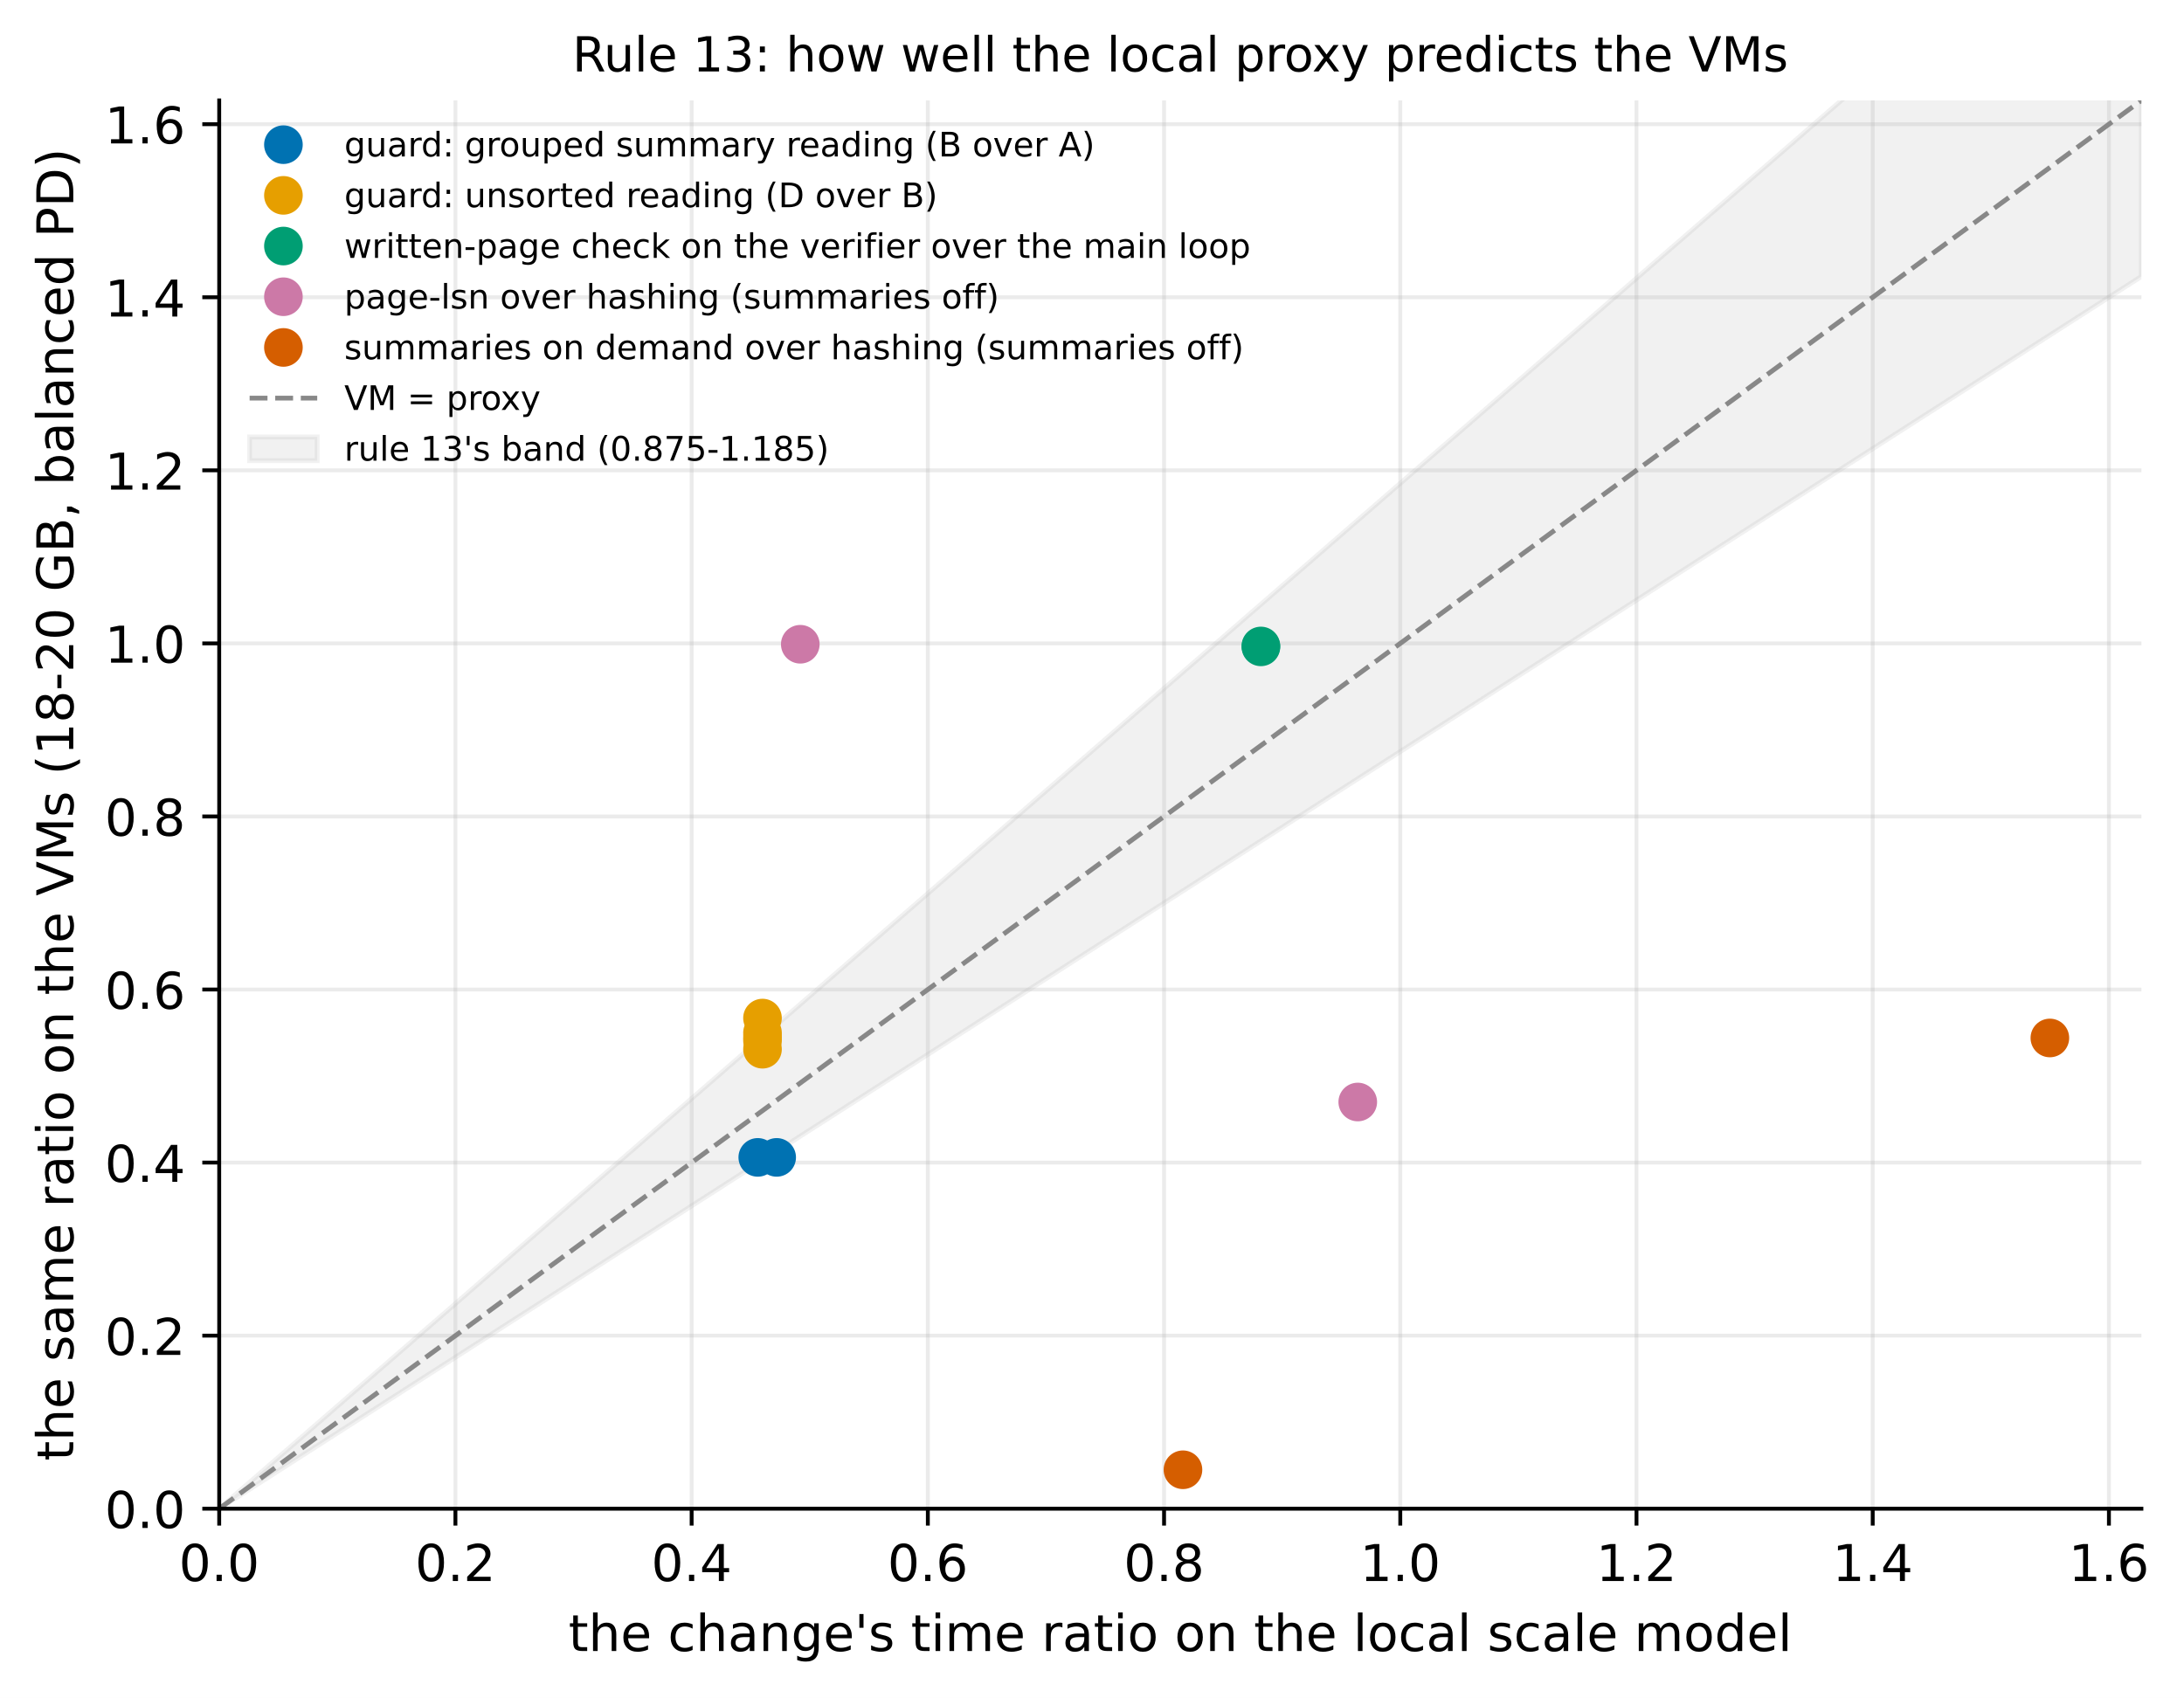
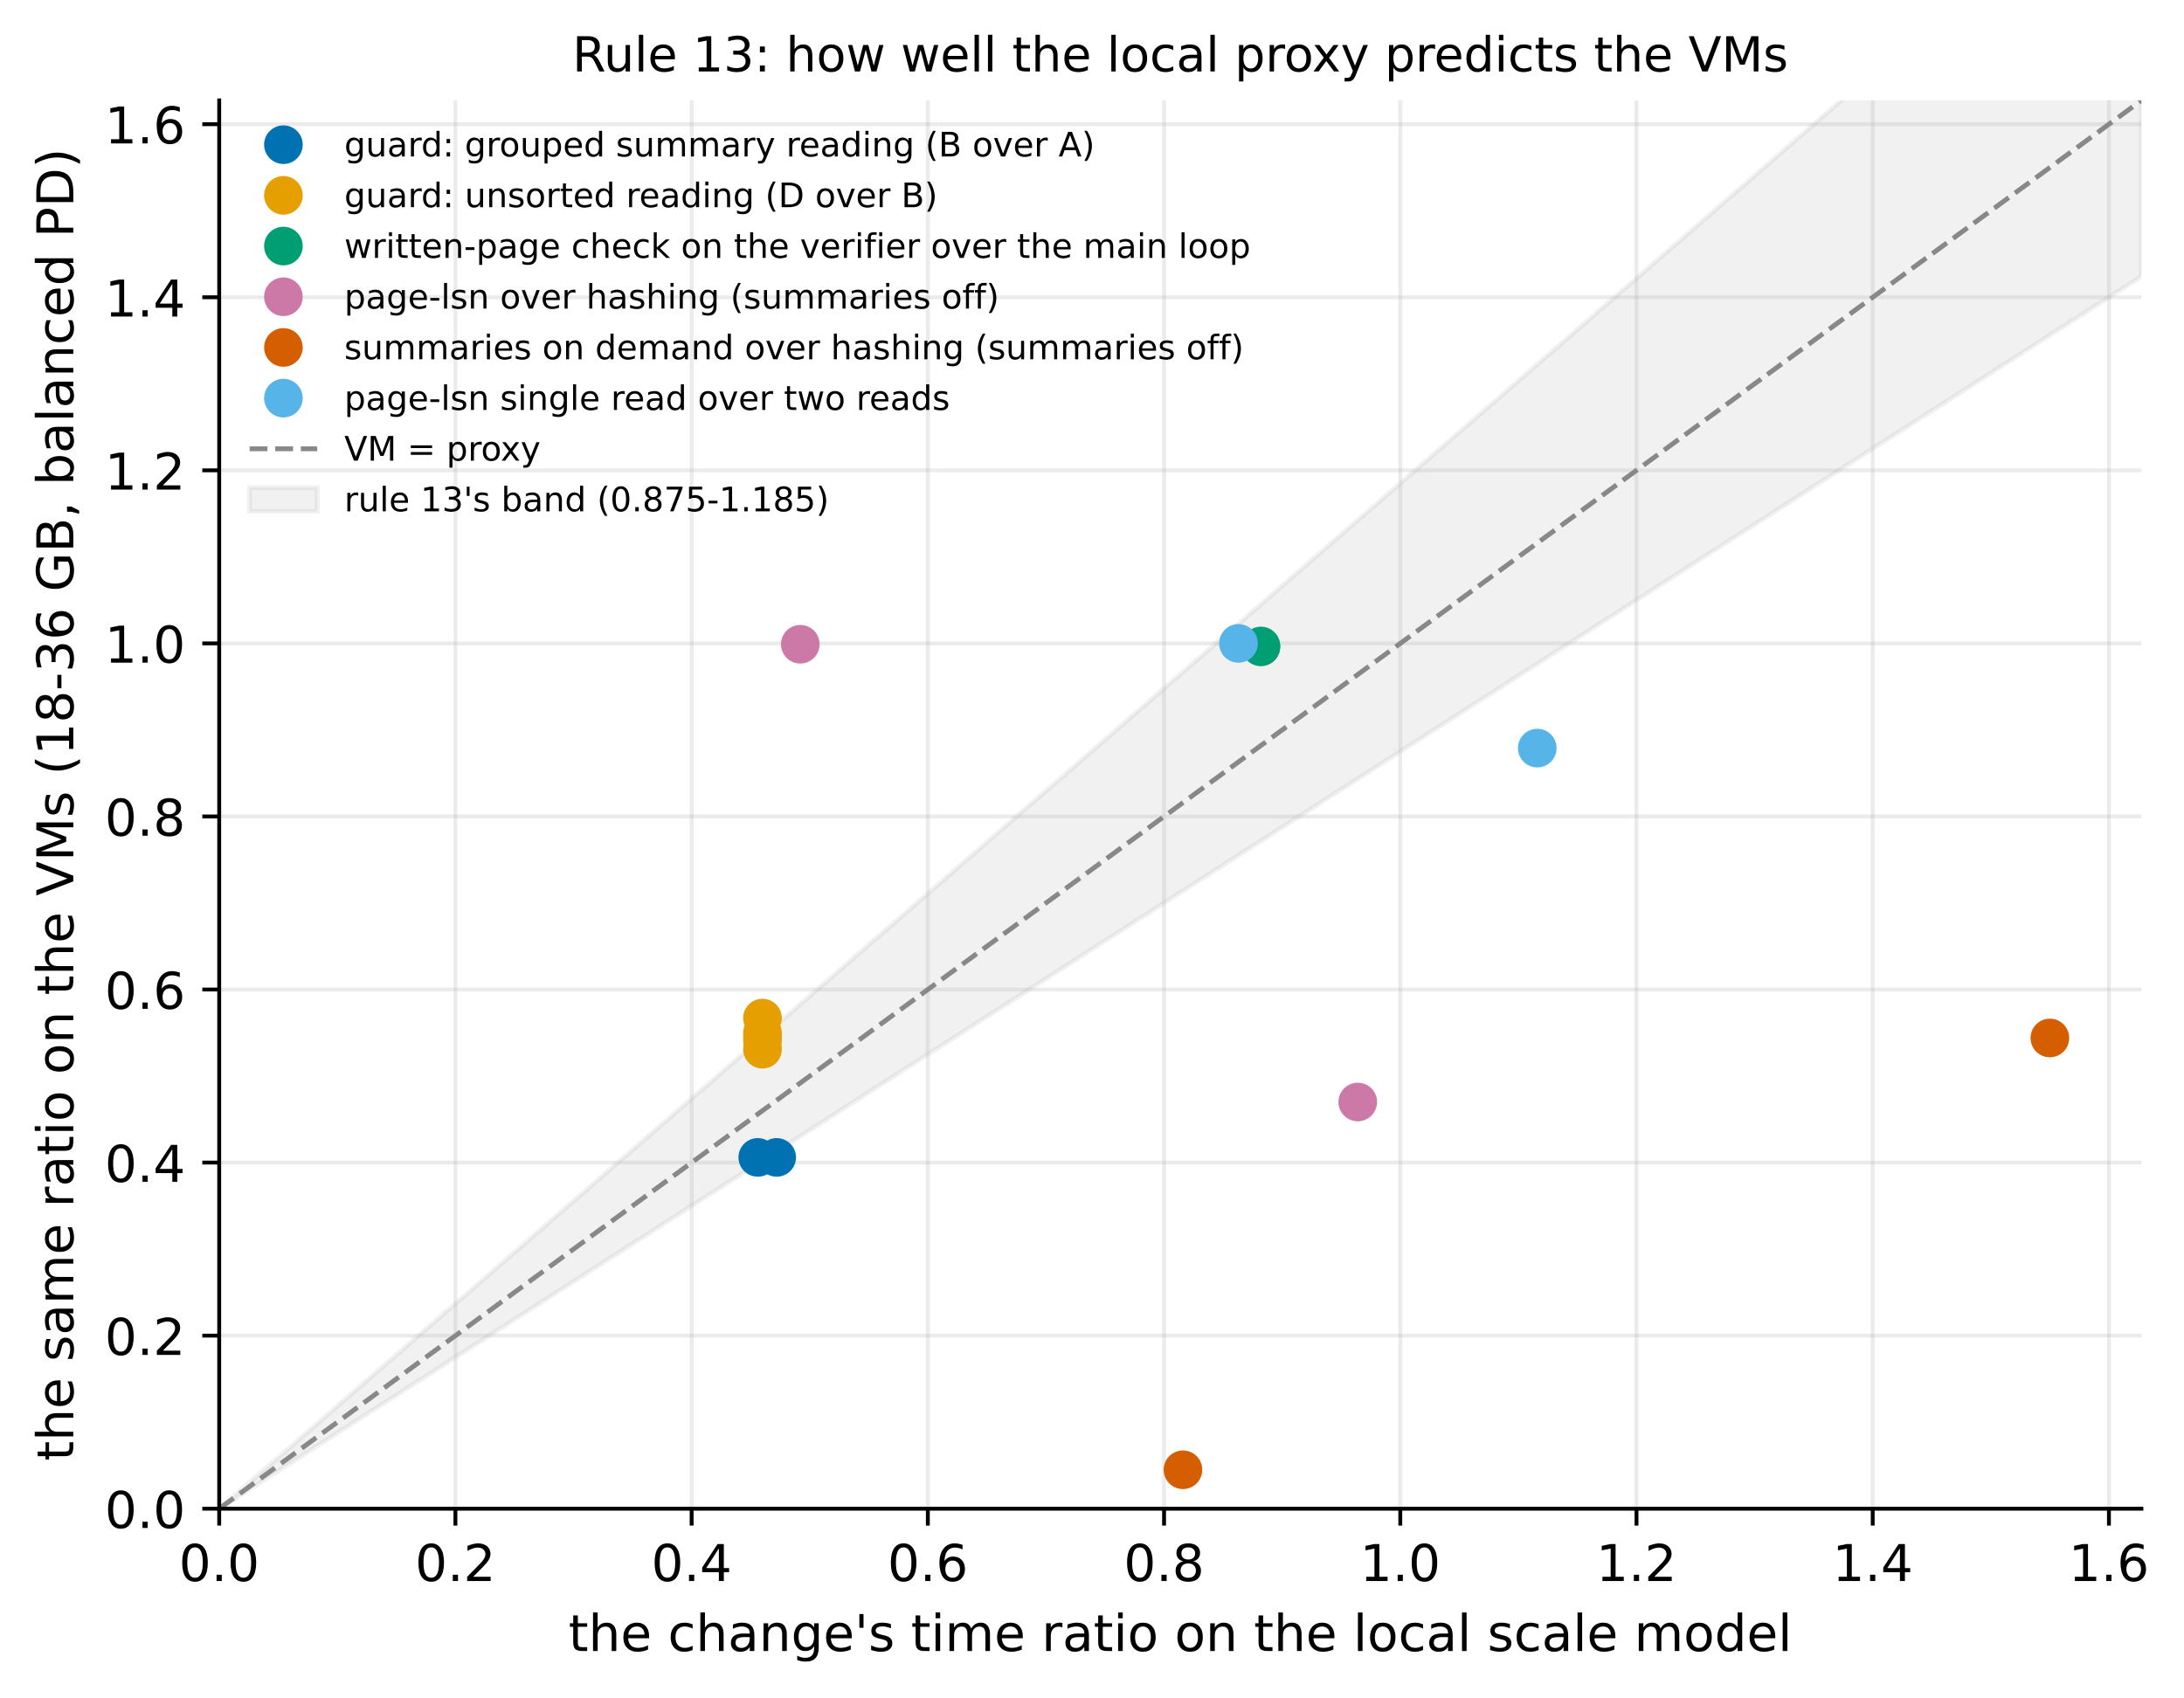
<svg xmlns="http://www.w3.org/2000/svg" xmlns:xlink="http://www.w3.org/1999/xlink" width="452.33pt" height="351.722pt" viewBox="0 0 452.33 351.722" version="1.1">
  <defs>
    <style type="text/css">*{stroke-linejoin: round; stroke-linecap: butt}</style>
  </defs>
  <g id="figure_1">
    <g id="patch_1">
      <path d="M 0 351.722  L 452.33 351.722  L 452.33 0  L 0 0  z " style="fill: #ffffff" />
    </g>
    <g id="axes_1">
      <g id="patch_2">
        <path d="M 45.399 312.521  L 443.508 312.521  L 443.508 20.798  L 45.399 20.798  z " style="fill: #ffffff" />
      </g>
      <g id="FillBetweenPolyCollection_1">
        <defs>
          <path id="mc4fb0b9621" d="M 45.399 -39.201  L 45.399 -39.201  L 443.508 -294.458  L 443.508 -384.892  L 443.508 -384.892  L 45.399 -39.201  z " style="stroke: #888888; stroke-opacity: 0.12" />
        </defs>
        <g clip-path="url(#pb5b0d407c0)">
          <use xlink:href="#mc4fb0b9621" x="0" y="351.722" style="fill: #888888; fill-opacity: 0.12; stroke: #888888; stroke-opacity: 0.12" />
        </g>
      </g>
      <g id="matplotlib.axis_1">
        <g id="xtick_1">
          <g id="line2d_1">
            <path d="M 45.399 312.521  L 45.399 20.798  " clip-path="url(#pb5b0d407c0)" style="fill: none; stroke: #b0b0b0; stroke-opacity: 0.25; stroke-width: 0.8; stroke-linecap: square" />
          </g>
          <g id="line2d_2">
            <defs>
              <path id="m3b7faea5d2" d="M 0 0  L 0 3.5  " style="stroke: #000000; stroke-width: 0.8" />
            </defs>
            <g>
              <use xlink:href="#m3b7faea5d2" x="45.399" y="312.521" style="stroke: #000000; stroke-width: 0.8" />
            </g>
          </g>
          <g id="text_1">
            <text style="font-size: 10.5px; font-family: 'DejaVu Sans', 'Bitstream Vera Sans', 'Computer Modern Sans Serif', 'Lucida Grande', 'Verdana', 'Geneva', 'Lucid', 'Arial', 'Helvetica', 'Avant Garde', sans-serif; text-anchor: middle" x="45.399" y="327.498" transform="rotate(-0 45.3991 327.4983)">0.0</text>
          </g>
        </g>
        <g id="xtick_2">
          <g id="line2d_3">
            <path d="M 94.322 312.521  L 94.322 20.798  " clip-path="url(#pb5b0d407c0)" style="fill: none; stroke: #b0b0b0; stroke-opacity: 0.25; stroke-width: 0.8; stroke-linecap: square" />
          </g>
          <g id="line2d_4">
            <g>
              <use xlink:href="#m3b7faea5d2" x="94.322" y="312.521" style="stroke: #000000; stroke-width: 0.8" />
            </g>
          </g>
          <g id="text_2">
            <text style="font-size: 10.5px; font-family: 'DejaVu Sans', 'Bitstream Vera Sans', 'Computer Modern Sans Serif', 'Lucida Grande', 'Verdana', 'Geneva', 'Lucid', 'Arial', 'Helvetica', 'Avant Garde', sans-serif; text-anchor: middle" x="94.322" y="327.498" transform="rotate(-0 94.32185 327.4983)">0.2</text>
          </g>
        </g>
        <g id="xtick_3">
          <g id="line2d_5">
            <path d="M 143.245 312.521  L 143.245 20.798  " clip-path="url(#pb5b0d407c0)" style="fill: none; stroke: #b0b0b0; stroke-opacity: 0.25; stroke-width: 0.8; stroke-linecap: square" />
          </g>
          <g id="line2d_6">
            <g>
              <use xlink:href="#m3b7faea5d2" x="143.245" y="312.521" style="stroke: #000000; stroke-width: 0.8" />
            </g>
          </g>
          <g id="text_3">
            <text style="font-size: 10.5px; font-family: 'DejaVu Sans', 'Bitstream Vera Sans', 'Computer Modern Sans Serif', 'Lucida Grande', 'Verdana', 'Geneva', 'Lucid', 'Arial', 'Helvetica', 'Avant Garde', sans-serif; text-anchor: middle" x="143.245" y="327.498" transform="rotate(-0 143.2446 327.4983)">0.4</text>
          </g>
        </g>
        <g id="xtick_4">
          <g id="line2d_7">
            <path d="M 192.167 312.521  L 192.167 20.798  " clip-path="url(#pb5b0d407c0)" style="fill: none; stroke: #b0b0b0; stroke-opacity: 0.25; stroke-width: 0.8; stroke-linecap: square" />
          </g>
          <g id="line2d_8">
            <g>
              <use xlink:href="#m3b7faea5d2" x="192.167" y="312.521" style="stroke: #000000; stroke-width: 0.8" />
            </g>
          </g>
          <g id="text_4">
            <text style="font-size: 10.5px; font-family: 'DejaVu Sans', 'Bitstream Vera Sans', 'Computer Modern Sans Serif', 'Lucida Grande', 'Verdana', 'Geneva', 'Lucid', 'Arial', 'Helvetica', 'Avant Garde', sans-serif; text-anchor: middle" x="192.167" y="327.498" transform="rotate(-0 192.1673 327.4983)">0.6</text>
          </g>
        </g>
        <g id="xtick_5">
          <g id="line2d_9">
            <path d="M 241.09 312.521  L 241.09 20.798  " clip-path="url(#pb5b0d407c0)" style="fill: none; stroke: #b0b0b0; stroke-opacity: 0.25; stroke-width: 0.8; stroke-linecap: square" />
          </g>
          <g id="line2d_10">
            <g>
              <use xlink:href="#m3b7faea5d2" x="241.09" y="312.521" style="stroke: #000000; stroke-width: 0.8" />
            </g>
          </g>
          <g id="text_5">
            <text style="font-size: 10.5px; font-family: 'DejaVu Sans', 'Bitstream Vera Sans', 'Computer Modern Sans Serif', 'Lucida Grande', 'Verdana', 'Geneva', 'Lucid', 'Arial', 'Helvetica', 'Avant Garde', sans-serif; text-anchor: middle" x="241.09" y="327.498" transform="rotate(-0 241.0901 327.4983)">0.8</text>
          </g>
        </g>
        <g id="xtick_6">
          <g id="line2d_11">
            <path d="M 290.013 312.521  L 290.013 20.798  " clip-path="url(#pb5b0d407c0)" style="fill: none; stroke: #b0b0b0; stroke-opacity: 0.25; stroke-width: 0.8; stroke-linecap: square" />
          </g>
          <g id="line2d_12">
            <g>
              <use xlink:href="#m3b7faea5d2" x="290.013" y="312.521" style="stroke: #000000; stroke-width: 0.8" />
            </g>
          </g>
          <g id="text_6">
            <text style="font-size: 10.5px; font-family: 'DejaVu Sans', 'Bitstream Vera Sans', 'Computer Modern Sans Serif', 'Lucida Grande', 'Verdana', 'Geneva', 'Lucid', 'Arial', 'Helvetica', 'Avant Garde', sans-serif; text-anchor: middle" x="290.013" y="327.498" transform="rotate(-0 290.0128 327.4983)">1.0</text>
          </g>
        </g>
        <g id="xtick_7">
          <g id="line2d_13">
            <path d="M 338.936 312.521  L 338.936 20.798  " clip-path="url(#pb5b0d407c0)" style="fill: none; stroke: #b0b0b0; stroke-opacity: 0.25; stroke-width: 0.8; stroke-linecap: square" />
          </g>
          <g id="line2d_14">
            <g>
              <use xlink:href="#m3b7faea5d2" x="338.936" y="312.521" style="stroke: #000000; stroke-width: 0.8" />
            </g>
          </g>
          <g id="text_7">
            <text style="font-size: 10.5px; font-family: 'DejaVu Sans', 'Bitstream Vera Sans', 'Computer Modern Sans Serif', 'Lucida Grande', 'Verdana', 'Geneva', 'Lucid', 'Arial', 'Helvetica', 'Avant Garde', sans-serif; text-anchor: middle" x="338.936" y="327.498" transform="rotate(-0 338.9356 327.4983)">1.2</text>
          </g>
        </g>
        <g id="xtick_8">
          <g id="line2d_15">
            <path d="M 387.858 312.521  L 387.858 20.798  " clip-path="url(#pb5b0d407c0)" style="fill: none; stroke: #b0b0b0; stroke-opacity: 0.25; stroke-width: 0.8; stroke-linecap: square" />
          </g>
          <g id="line2d_16">
            <g>
              <use xlink:href="#m3b7faea5d2" x="387.858" y="312.521" style="stroke: #000000; stroke-width: 0.8" />
            </g>
          </g>
          <g id="text_8">
            <text style="font-size: 10.5px; font-family: 'DejaVu Sans', 'Bitstream Vera Sans', 'Computer Modern Sans Serif', 'Lucida Grande', 'Verdana', 'Geneva', 'Lucid', 'Arial', 'Helvetica', 'Avant Garde', sans-serif; text-anchor: middle" x="387.858" y="327.498" transform="rotate(-0 387.8583 327.4983)">1.4</text>
          </g>
        </g>
        <g id="xtick_9">
          <g id="line2d_17">
            <path d="M 436.781 312.521  L 436.781 20.798  " clip-path="url(#pb5b0d407c0)" style="fill: none; stroke: #b0b0b0; stroke-opacity: 0.25; stroke-width: 0.8; stroke-linecap: square" />
          </g>
          <g id="line2d_18">
            <g>
              <use xlink:href="#m3b7faea5d2" x="436.781" y="312.521" style="stroke: #000000; stroke-width: 0.8" />
            </g>
          </g>
          <g id="text_9">
            <text style="font-size: 10.5px; font-family: 'DejaVu Sans', 'Bitstream Vera Sans', 'Computer Modern Sans Serif', 'Lucida Grande', 'Verdana', 'Geneva', 'Lucid', 'Arial', 'Helvetica', 'Avant Garde', sans-serif; text-anchor: middle" x="436.781" y="327.498" transform="rotate(-0 436.7811 327.4983)">1.6</text>
          </g>
        </g>
        <g id="text_10">
          <text style="font-size: 10.5px; font-family: 'DejaVu Sans', 'Bitstream Vera Sans', 'Computer Modern Sans Serif', 'Lucida Grande', 'Verdana', 'Geneva', 'Lucid', 'Arial', 'Helvetica', 'Avant Garde', sans-serif; text-anchor: middle" x="244.454" y="341.999" transform="rotate(-0 244.4535 341.9991)">the change's time ratio on the local scale model</text>
        </g>
      </g>
      <g id="matplotlib.axis_2">
        <g id="ytick_1">
          <g id="line2d_19">
            <path d="M 45.399 312.521  L 443.508 312.521  " clip-path="url(#pb5b0d407c0)" style="fill: none; stroke: #b0b0b0; stroke-opacity: 0.25; stroke-width: 0.8; stroke-linecap: square" />
          </g>
          <g id="line2d_20">
            <defs>
              <path id="me28b40ded8" d="M 0 0  L -3.5 0  " style="stroke: #000000; stroke-width: 0.8" />
            </defs>
            <g>
              <use xlink:href="#me28b40ded8" x="45.399" y="312.521" style="stroke: #000000; stroke-width: 0.8" />
            </g>
          </g>
          <g id="text_11">
            <text style="font-size: 10.5px; font-family: 'DejaVu Sans', 'Bitstream Vera Sans', 'Computer Modern Sans Serif', 'Lucida Grande', 'Verdana', 'Geneva', 'Lucid', 'Arial', 'Helvetica', 'Avant Garde', sans-serif; text-anchor: end" x="38.399" y="316.51" transform="rotate(-0 38.3991 316.5096)">0.0</text>
          </g>
        </g>
        <g id="ytick_2">
          <g id="line2d_21">
            <path d="M 45.399 276.672  L 443.508 276.672  " clip-path="url(#pb5b0d407c0)" style="fill: none; stroke: #b0b0b0; stroke-opacity: 0.25; stroke-width: 0.8; stroke-linecap: square" />
          </g>
          <g id="line2d_22">
            <g>
              <use xlink:href="#me28b40ded8" x="45.399" y="276.672" style="stroke: #000000; stroke-width: 0.8" />
            </g>
          </g>
          <g id="text_12">
            <text style="font-size: 10.5px; font-family: 'DejaVu Sans', 'Bitstream Vera Sans', 'Computer Modern Sans Serif', 'Lucida Grande', 'Verdana', 'Geneva', 'Lucid', 'Arial', 'Helvetica', 'Avant Garde', sans-serif; text-anchor: end" x="38.399" y="280.66" transform="rotate(-0 38.3991 280.6604)">0.2</text>
          </g>
        </g>
        <g id="ytick_3">
          <g id="line2d_23">
            <path d="M 45.399 240.823  L 443.508 240.823  " clip-path="url(#pb5b0d407c0)" style="fill: none; stroke: #b0b0b0; stroke-opacity: 0.25; stroke-width: 0.8; stroke-linecap: square" />
          </g>
          <g id="line2d_24">
            <g>
              <use xlink:href="#me28b40ded8" x="45.399" y="240.823" style="stroke: #000000; stroke-width: 0.8" />
            </g>
          </g>
          <g id="text_13">
            <text style="font-size: 10.5px; font-family: 'DejaVu Sans', 'Bitstream Vera Sans', 'Computer Modern Sans Serif', 'Lucida Grande', 'Verdana', 'Geneva', 'Lucid', 'Arial', 'Helvetica', 'Avant Garde', sans-serif; text-anchor: end" x="38.399" y="244.811" transform="rotate(-0 38.3991 244.8113)">0.4</text>
          </g>
        </g>
        <g id="ytick_4">
          <g id="line2d_25">
            <path d="M 45.399 204.973  L 443.508 204.973  " clip-path="url(#pb5b0d407c0)" style="fill: none; stroke: #b0b0b0; stroke-opacity: 0.25; stroke-width: 0.8; stroke-linecap: square" />
          </g>
          <g id="line2d_26">
            <g>
              <use xlink:href="#me28b40ded8" x="45.399" y="204.973" style="stroke: #000000; stroke-width: 0.8" />
            </g>
          </g>
          <g id="text_14">
            <text style="font-size: 10.5px; font-family: 'DejaVu Sans', 'Bitstream Vera Sans', 'Computer Modern Sans Serif', 'Lucida Grande', 'Verdana', 'Geneva', 'Lucid', 'Arial', 'Helvetica', 'Avant Garde', sans-serif; text-anchor: end" x="38.399" y="208.962" transform="rotate(-0 38.3991 208.9621)">0.6</text>
          </g>
        </g>
        <g id="ytick_5">
          <g id="line2d_27">
            <path d="M 45.399 169.124  L 443.508 169.124  " clip-path="url(#pb5b0d407c0)" style="fill: none; stroke: #b0b0b0; stroke-opacity: 0.25; stroke-width: 0.8; stroke-linecap: square" />
          </g>
          <g id="line2d_28">
            <g>
              <use xlink:href="#me28b40ded8" x="45.399" y="169.124" style="stroke: #000000; stroke-width: 0.8" />
            </g>
          </g>
          <g id="text_15">
            <text style="font-size: 10.5px; font-family: 'DejaVu Sans', 'Bitstream Vera Sans', 'Computer Modern Sans Serif', 'Lucida Grande', 'Verdana', 'Geneva', 'Lucid', 'Arial', 'Helvetica', 'Avant Garde', sans-serif; text-anchor: end" x="38.399" y="173.113" transform="rotate(-0 38.3991 173.113)">0.8</text>
          </g>
        </g>
        <g id="ytick_6">
          <g id="line2d_29">
            <path d="M 45.399 133.275  L 443.508 133.275  " clip-path="url(#pb5b0d407c0)" style="fill: none; stroke: #b0b0b0; stroke-opacity: 0.25; stroke-width: 0.8; stroke-linecap: square" />
          </g>
          <g id="line2d_30">
            <g>
              <use xlink:href="#me28b40ded8" x="45.399" y="133.275" style="stroke: #000000; stroke-width: 0.8" />
            </g>
          </g>
          <g id="text_16">
            <text style="font-size: 10.5px; font-family: 'DejaVu Sans', 'Bitstream Vera Sans', 'Computer Modern Sans Serif', 'Lucida Grande', 'Verdana', 'Geneva', 'Lucid', 'Arial', 'Helvetica', 'Avant Garde', sans-serif; text-anchor: end" x="38.399" y="137.264" transform="rotate(-0 38.3991 137.2639)">1.0</text>
          </g>
        </g>
        <g id="ytick_7">
          <g id="line2d_31">
            <path d="M 45.399 97.426  L 443.508 97.426  " clip-path="url(#pb5b0d407c0)" style="fill: none; stroke: #b0b0b0; stroke-opacity: 0.25; stroke-width: 0.8; stroke-linecap: square" />
          </g>
          <g id="line2d_32">
            <g>
              <use xlink:href="#me28b40ded8" x="45.399" y="97.426" style="stroke: #000000; stroke-width: 0.8" />
            </g>
          </g>
          <g id="text_17">
            <text style="font-size: 10.5px; font-family: 'DejaVu Sans', 'Bitstream Vera Sans', 'Computer Modern Sans Serif', 'Lucida Grande', 'Verdana', 'Geneva', 'Lucid', 'Arial', 'Helvetica', 'Avant Garde', sans-serif; text-anchor: end" x="38.399" y="101.415" transform="rotate(-0 38.3991 101.4147)">1.2</text>
          </g>
        </g>
        <g id="ytick_8">
          <g id="line2d_33">
            <path d="M 45.399 61.577  L 443.508 61.577  " clip-path="url(#pb5b0d407c0)" style="fill: none; stroke: #b0b0b0; stroke-opacity: 0.25; stroke-width: 0.8; stroke-linecap: square" />
          </g>
          <g id="line2d_34">
            <g>
              <use xlink:href="#me28b40ded8" x="45.399" y="61.577" style="stroke: #000000; stroke-width: 0.8" />
            </g>
          </g>
          <g id="text_18">
            <text style="font-size: 10.5px; font-family: 'DejaVu Sans', 'Bitstream Vera Sans', 'Computer Modern Sans Serif', 'Lucida Grande', 'Verdana', 'Geneva', 'Lucid', 'Arial', 'Helvetica', 'Avant Garde', sans-serif; text-anchor: end" x="38.399" y="65.566" transform="rotate(-0 38.3991 65.5656)">1.4</text>
          </g>
        </g>
        <g id="ytick_9">
          <g id="line2d_35">
            <path d="M 45.399 25.728  L 443.508 25.728  " clip-path="url(#pb5b0d407c0)" style="fill: none; stroke: #b0b0b0; stroke-opacity: 0.25; stroke-width: 0.8; stroke-linecap: square" />
          </g>
          <g id="line2d_36">
            <g>
              <use xlink:href="#me28b40ded8" x="45.399" y="25.728" style="stroke: #000000; stroke-width: 0.8" />
            </g>
          </g>
          <g id="text_19">
            <text style="font-size: 10.5px; font-family: 'DejaVu Sans', 'Bitstream Vera Sans', 'Computer Modern Sans Serif', 'Lucida Grande', 'Verdana', 'Geneva', 'Lucid', 'Arial', 'Helvetica', 'Avant Garde', sans-serif; text-anchor: end" x="38.399" y="29.716" transform="rotate(-0 38.3991 29.71646)">1.6</text>
          </g>
        </g>
        <g id="text_20">
-           <text style="font-size: 10.5px; font-family: 'DejaVu Sans', 'Bitstream Vera Sans', 'Computer Modern Sans Serif', 'Lucida Grande', 'Verdana', 'Geneva', 'Lucid', 'Arial', 'Helvetica', 'Avant Garde', sans-serif; text-anchor: middle" x="15.178" y="166.66" transform="rotate(-90 15.17836 166.6596)">the same ratio on the VMs (18-20 GB, balanced PD)</text>
+           <text style="font-size: 10.5px; font-family: 'DejaVu Sans', 'Bitstream Vera Sans', 'Computer Modern Sans Serif', 'Lucida Grande', 'Verdana', 'Geneva', 'Lucid', 'Arial', 'Helvetica', 'Avant Garde', sans-serif; text-anchor: middle" x="15.178" y="166.66" transform="rotate(-90 15.17836 166.6596)">the same ratio on the VMs (18-36 GB, balanced PD)</text>
        </g>
      </g>
      <g id="line2d_37">
        <defs>
          <path id="mf7fe964efd" d="M 0 3.5  C 0.928 3.5 1.819 3.131 2.475 2.475  C 3.131 1.819 3.5 0.928 3.5 0  C 3.5 -0.928 3.131 -1.819 2.475 -2.475  C 1.819 -3.131 0.928 -3.5 0 -3.5  C -0.928 -3.5 -1.819 -3.131 -2.475 -2.475  C -3.131 -1.819 -3.5 -0.928 -3.5 0  C -3.5 0.928 -3.131 1.819 -2.475 2.475  C -1.819 3.131 -0.928 3.5 0 3.5  z " style="stroke: #0072b2" />
        </defs>
        <g clip-path="url(#pb5b0d407c0)">
          <use xlink:href="#mf7fe964efd" x="156.943" y="239.747" style="fill: #0072b2; stroke: #0072b2" />
          <use xlink:href="#mf7fe964efd" x="160.857" y="239.747" style="fill: #0072b2; stroke: #0072b2" />
        </g>
      </g>
      <g id="line2d_38">
        <defs>
          <path id="m79946a4009" d="M 0 3.5  C 0.928 3.5 1.819 3.131 2.475 2.475  C 3.131 1.819 3.5 0.928 3.5 0  C 3.5 -0.928 3.131 -1.819 2.475 -2.475  C 1.819 -3.131 0.928 -3.5 0 -3.5  C -0.928 -3.5 -1.819 -3.131 -2.475 -2.475  C -3.131 -1.819 -3.5 -0.928 -3.5 0  C -3.5 0.928 -3.131 1.819 -2.475 2.475  C -1.819 3.131 -0.928 3.5 0 3.5  z " style="stroke: #e69f00" />
        </defs>
        <g clip-path="url(#pb5b0d407c0)">
          <use xlink:href="#m79946a4009" x="157.921" y="217.341" style="fill: #e69f00; stroke: #e69f00" />
          <use xlink:href="#m79946a4009" x="157.921" y="215.549" style="fill: #e69f00; stroke: #e69f00" />
          <use xlink:href="#m79946a4009" x="157.921" y="210.888" style="fill: #e69f00; stroke: #e69f00" />
          <use xlink:href="#m79946a4009" x="157.921" y="214.832" style="fill: #e69f00; stroke: #e69f00" />
          <use xlink:href="#m79946a4009" x="157.921" y="213.936" style="fill: #e69f00; stroke: #e69f00" />
        </g>
      </g>
      <g id="line2d_39">
        <defs>
          <path id="m2e82415621" d="M 0 3.5  C 0.928 3.5 1.819 3.131 2.475 2.475  C 3.131 1.819 3.5 0.928 3.5 0  C 3.5 -0.928 3.131 -1.819 2.475 -2.475  C 1.819 -3.131 0.928 -3.5 0 -3.5  C -0.928 -3.5 -1.819 -3.131 -2.475 -2.475  C -3.131 -1.819 -3.5 -0.928 -3.5 0  C -3.5 0.928 -3.131 1.819 -2.475 2.475  C -1.819 3.131 -0.928 3.5 0 3.5  z " style="stroke: #009e73" />
        </defs>
        <g clip-path="url(#pb5b0d407c0)">
          <use xlink:href="#m2e82415621" x="261.148" y="133.813" style="fill: #009e73; stroke: #009e73" />
          <use xlink:href="#m2e82415621" x="261.148" y="133.992" style="fill: #009e73; stroke: #009e73" />
        </g>
      </g>
      <g id="line2d_40">
        <defs>
          <path id="m02bc6c9b67" d="M 0 3.5  C 0.928 3.5 1.819 3.131 2.475 2.475  C 3.131 1.819 3.5 0.928 3.5 0  C 3.5 -0.928 3.131 -1.819 2.475 -2.475  C 1.819 -3.131 0.928 -3.5 0 -3.5  C -0.928 -3.5 -1.819 -3.131 -2.475 -2.475  C -3.131 -1.819 -3.5 -0.928 -3.5 0  C -3.5 0.928 -3.131 1.819 -2.475 2.475  C -1.819 3.131 -0.928 3.5 0 3.5  z " style="stroke: #cc79a7" />
        </defs>
        <g clip-path="url(#pb5b0d407c0)">
          <use xlink:href="#m02bc6c9b67" x="165.749" y="133.454" style="fill: #cc79a7; stroke: #cc79a7" />
          <use xlink:href="#m02bc6c9b67" x="281.207" y="228.275" style="fill: #cc79a7; stroke: #cc79a7" />
        </g>
      </g>
      <g id="line2d_41">
        <defs>
          <path id="m799dd01a3c" d="M 0 3.5  C 0.928 3.5 1.819 3.131 2.475 2.475  C 3.131 1.819 3.5 0.928 3.5 0  C 3.5 -0.928 3.131 -1.819 2.475 -2.475  C 1.819 -3.131 0.928 -3.5 0 -3.5  C -0.928 -3.5 -1.819 -3.131 -2.475 -2.475  C -3.131 -1.819 -3.5 -0.928 -3.5 0  C -3.5 0.928 -3.131 1.819 -2.475 2.475  C -1.819 3.131 -0.928 3.5 0 3.5  z " style="stroke: #d55e00" />
        </defs>
        <g clip-path="url(#pb5b0d407c0)">
          <use xlink:href="#m799dd01a3c" x="245.004" y="304.455" style="fill: #d55e00; stroke: #d55e00" />
          <use xlink:href="#m799dd01a3c" x="424.55" y="215.011" style="fill: #d55e00; stroke: #d55e00" />
        </g>
      </g>
      <g id="line2d_42">
+         <defs>
+           <path id="m5375e2df3f" d="M 0 3.5  C 0.928 3.5 1.819 3.131 2.475 2.475  C 3.131 1.819 3.5 0.928 3.5 0  C 3.5 -0.928 3.131 -1.819 2.475 -2.475  C 1.819 -3.131 0.928 -3.5 0 -3.5  C -0.928 -3.5 -1.819 -3.131 -2.475 -2.475  C -3.131 -1.819 -3.5 -0.928 -3.5 0  C -3.5 0.928 -3.131 1.819 -2.475 2.475  C -1.819 3.131 -0.928 3.5 0 3.5  z " style="stroke: #56b4e9" />
+         </defs>
+         <g clip-path="url(#pb5b0d407c0)">
+           <use xlink:href="#m5375e2df3f" x="256.501" y="133.275" style="fill: #56b4e9; stroke: #56b4e9" />
+           <use xlink:href="#m5375e2df3f" x="318.388" y="154.964" style="fill: #56b4e9; stroke: #56b4e9" />
+         </g>
+       </g>
+       <g id="line2d_43">
        <path d="M 45.399 312.521  L 443.508 20.798  " clip-path="url(#pb5b0d407c0)" style="fill: none; stroke-dasharray: 3.7,1.6; stroke-dashoffset: 0; stroke: #888888" />
      </g>
      <g id="patch_3">
        <path d="M 45.399 312.521  L 45.399 20.798  " style="fill: none; stroke: #000000; stroke-width: 0.8; stroke-linejoin: miter; stroke-linecap: square" />
      </g>
      <g id="patch_4">
        <path d="M 45.399 312.521  L 443.508 312.521  " style="fill: none; stroke: #000000; stroke-width: 0.8; stroke-linejoin: miter; stroke-linecap: square" />
      </g>
      <g id="text_21">
        <text style="font-size: 10px; font-family: 'DejaVu Sans', 'Bitstream Vera Sans', 'Computer Modern Sans Serif', 'Lucida Grande', 'Verdana', 'Geneva', 'Lucid', 'Arial', 'Helvetica', 'Avant Garde', sans-serif; text-anchor: middle" x="244.454" y="14.798" transform="rotate(-0 244.4535 14.79844)">Rule 13: how well the local proxy predicts the VMs</text>
      </g>
      <g id="legend_1">
-         <g id="line2d_43">
+         <g id="line2d_44">
          <g>
            <use xlink:href="#mf7fe964efd" x="58.699" y="29.967" style="fill: #0072b2; stroke: #0072b2" />
          </g>
        </g>
        <g id="text_22">
          <text style="font-size: 7px; font-family: 'DejaVu Sans', 'Bitstream Vera Sans', 'Computer Modern Sans Serif', 'Lucida Grande', 'Verdana', 'Geneva', 'Lucid', 'Arial', 'Helvetica', 'Avant Garde', sans-serif; text-anchor: start" x="71.299" y="32.417" transform="rotate(-0 71.2991 32.41734)">guard: grouped summary reading (B over A)</text>
        </g>
-         <g id="line2d_44">
+         <g id="line2d_45">
          <g>
            <use xlink:href="#m79946a4009" x="58.699" y="40.468" style="fill: #e69f00; stroke: #e69f00" />
          </g>
        </g>
        <g id="text_23">
          <text style="font-size: 7px; font-family: 'DejaVu Sans', 'Bitstream Vera Sans', 'Computer Modern Sans Serif', 'Lucida Grande', 'Verdana', 'Geneva', 'Lucid', 'Arial', 'Helvetica', 'Avant Garde', sans-serif; text-anchor: start" x="71.299" y="42.918" transform="rotate(-0 71.2991 42.91789)">guard: unsorted reading (D over B)</text>
        </g>
-         <g id="line2d_45">
+         <g id="line2d_46">
          <g>
            <use xlink:href="#m2e82415621" x="58.699" y="50.968" style="fill: #009e73; stroke: #009e73" />
          </g>
        </g>
        <g id="text_24">
          <text style="font-size: 7px; font-family: 'DejaVu Sans', 'Bitstream Vera Sans', 'Computer Modern Sans Serif', 'Lucida Grande', 'Verdana', 'Geneva', 'Lucid', 'Arial', 'Helvetica', 'Avant Garde', sans-serif; text-anchor: start" x="71.299" y="53.418" transform="rotate(-0 71.2991 53.41844)">written-page check on the verifier over the main loop</text>
        </g>
-         <g id="line2d_46">
+         <g id="line2d_47">
          <g>
            <use xlink:href="#m02bc6c9b67" x="58.699" y="61.469" style="fill: #cc79a7; stroke: #cc79a7" />
          </g>
        </g>
        <g id="text_25">
          <text style="font-size: 7px; font-family: 'DejaVu Sans', 'Bitstream Vera Sans', 'Computer Modern Sans Serif', 'Lucida Grande', 'Verdana', 'Geneva', 'Lucid', 'Arial', 'Helvetica', 'Avant Garde', sans-serif; text-anchor: start" x="71.299" y="63.919" transform="rotate(-0 71.2991 63.91898)">page-lsn over hashing (summaries off)</text>
        </g>
-         <g id="line2d_47">
+         <g id="line2d_48">
          <g>
            <use xlink:href="#m799dd01a3c" x="58.699" y="71.97" style="fill: #d55e00; stroke: #d55e00" />
          </g>
        </g>
        <g id="text_26">
          <text style="font-size: 7px; font-family: 'DejaVu Sans', 'Bitstream Vera Sans', 'Computer Modern Sans Serif', 'Lucida Grande', 'Verdana', 'Geneva', 'Lucid', 'Arial', 'Helvetica', 'Avant Garde', sans-serif; text-anchor: start" x="71.299" y="74.42" transform="rotate(-0 71.2991 74.41953)">summaries on demand over hashing (summaries off)</text>
        </g>
-         <g id="line2d_48">
-           <path d="M 51.699 82.47  L 58.699 82.47  L 65.699 82.47  " style="fill: none; stroke-dasharray: 3.7,1.6; stroke-dashoffset: 0; stroke: #888888" />
+         <g id="line2d_49">
+           <g>
+             <use xlink:href="#m5375e2df3f" x="58.699" y="82.47" style="fill: #56b4e9; stroke: #56b4e9" />
+           </g>
        </g>
        <g id="text_27">
-           <text style="font-size: 7px; font-family: 'DejaVu Sans', 'Bitstream Vera Sans', 'Computer Modern Sans Serif', 'Lucida Grande', 'Verdana', 'Geneva', 'Lucid', 'Arial', 'Helvetica', 'Avant Garde', sans-serif; text-anchor: start" x="71.299" y="84.92" transform="rotate(-0 71.2991 84.92008)">VM = proxy</text>
+           <text style="font-size: 7px; font-family: 'DejaVu Sans', 'Bitstream Vera Sans', 'Computer Modern Sans Serif', 'Lucida Grande', 'Verdana', 'Geneva', 'Lucid', 'Arial', 'Helvetica', 'Avant Garde', sans-serif; text-anchor: start" x="71.299" y="84.92" transform="rotate(-0 71.2991 84.92008)">page-lsn single read over two reads</text>
+         </g>
+         <g id="line2d_50">
+           <path d="M 51.699 92.971  L 58.699 92.971  L 65.699 92.971  " style="fill: none; stroke-dasharray: 3.7,1.6; stroke-dashoffset: 0; stroke: #888888" />
+         </g>
+         <g id="text_28">
+           <text style="font-size: 7px; font-family: 'DejaVu Sans', 'Bitstream Vera Sans', 'Computer Modern Sans Serif', 'Lucida Grande', 'Verdana', 'Geneva', 'Lucid', 'Arial', 'Helvetica', 'Avant Garde', sans-serif; text-anchor: start" x="71.299" y="95.421" transform="rotate(-0 71.2991 95.42063)">VM = proxy</text>
        </g>
        <g id="patch_5">
-           <path d="M 51.699 95.421  L 65.699 95.421  L 65.699 90.521  L 51.699 90.521  z " style="fill: #888888; fill-opacity: 0.12; stroke: #888888; stroke-opacity: 0.12; stroke-linejoin: miter" />
-         </g>
-         <g id="text_28">
-           <text style="font-size: 7px; font-family: 'DejaVu Sans', 'Bitstream Vera Sans', 'Computer Modern Sans Serif', 'Lucida Grande', 'Verdana', 'Geneva', 'Lucid', 'Arial', 'Helvetica', 'Avant Garde', sans-serif; text-anchor: start" x="71.299" y="95.421" transform="rotate(-0 71.2991 95.42063)">rule 13's band (0.875-1.185)</text>
+           <path d="M 51.699 105.921  L 65.699 105.921  L 65.699 101.021  L 51.699 101.021  z " style="fill: #888888; fill-opacity: 0.12; stroke: #888888; stroke-opacity: 0.12; stroke-linejoin: miter" />
+         </g>
+         <g id="text_29">
+           <text style="font-size: 7px; font-family: 'DejaVu Sans', 'Bitstream Vera Sans', 'Computer Modern Sans Serif', 'Lucida Grande', 'Verdana', 'Geneva', 'Lucid', 'Arial', 'Helvetica', 'Avant Garde', sans-serif; text-anchor: start" x="71.299" y="105.921" transform="rotate(-0 71.2991 105.9212)">rule 13's band (0.875-1.185)</text>
        </g>
      </g>
    </g>
  </g>
  <defs>
    <clipPath id="pb5b0d407c0">
      <rect x="45.399" y="20.798" width="398.109" height="291.722" />
    </clipPath>
  </defs>
</svg>
